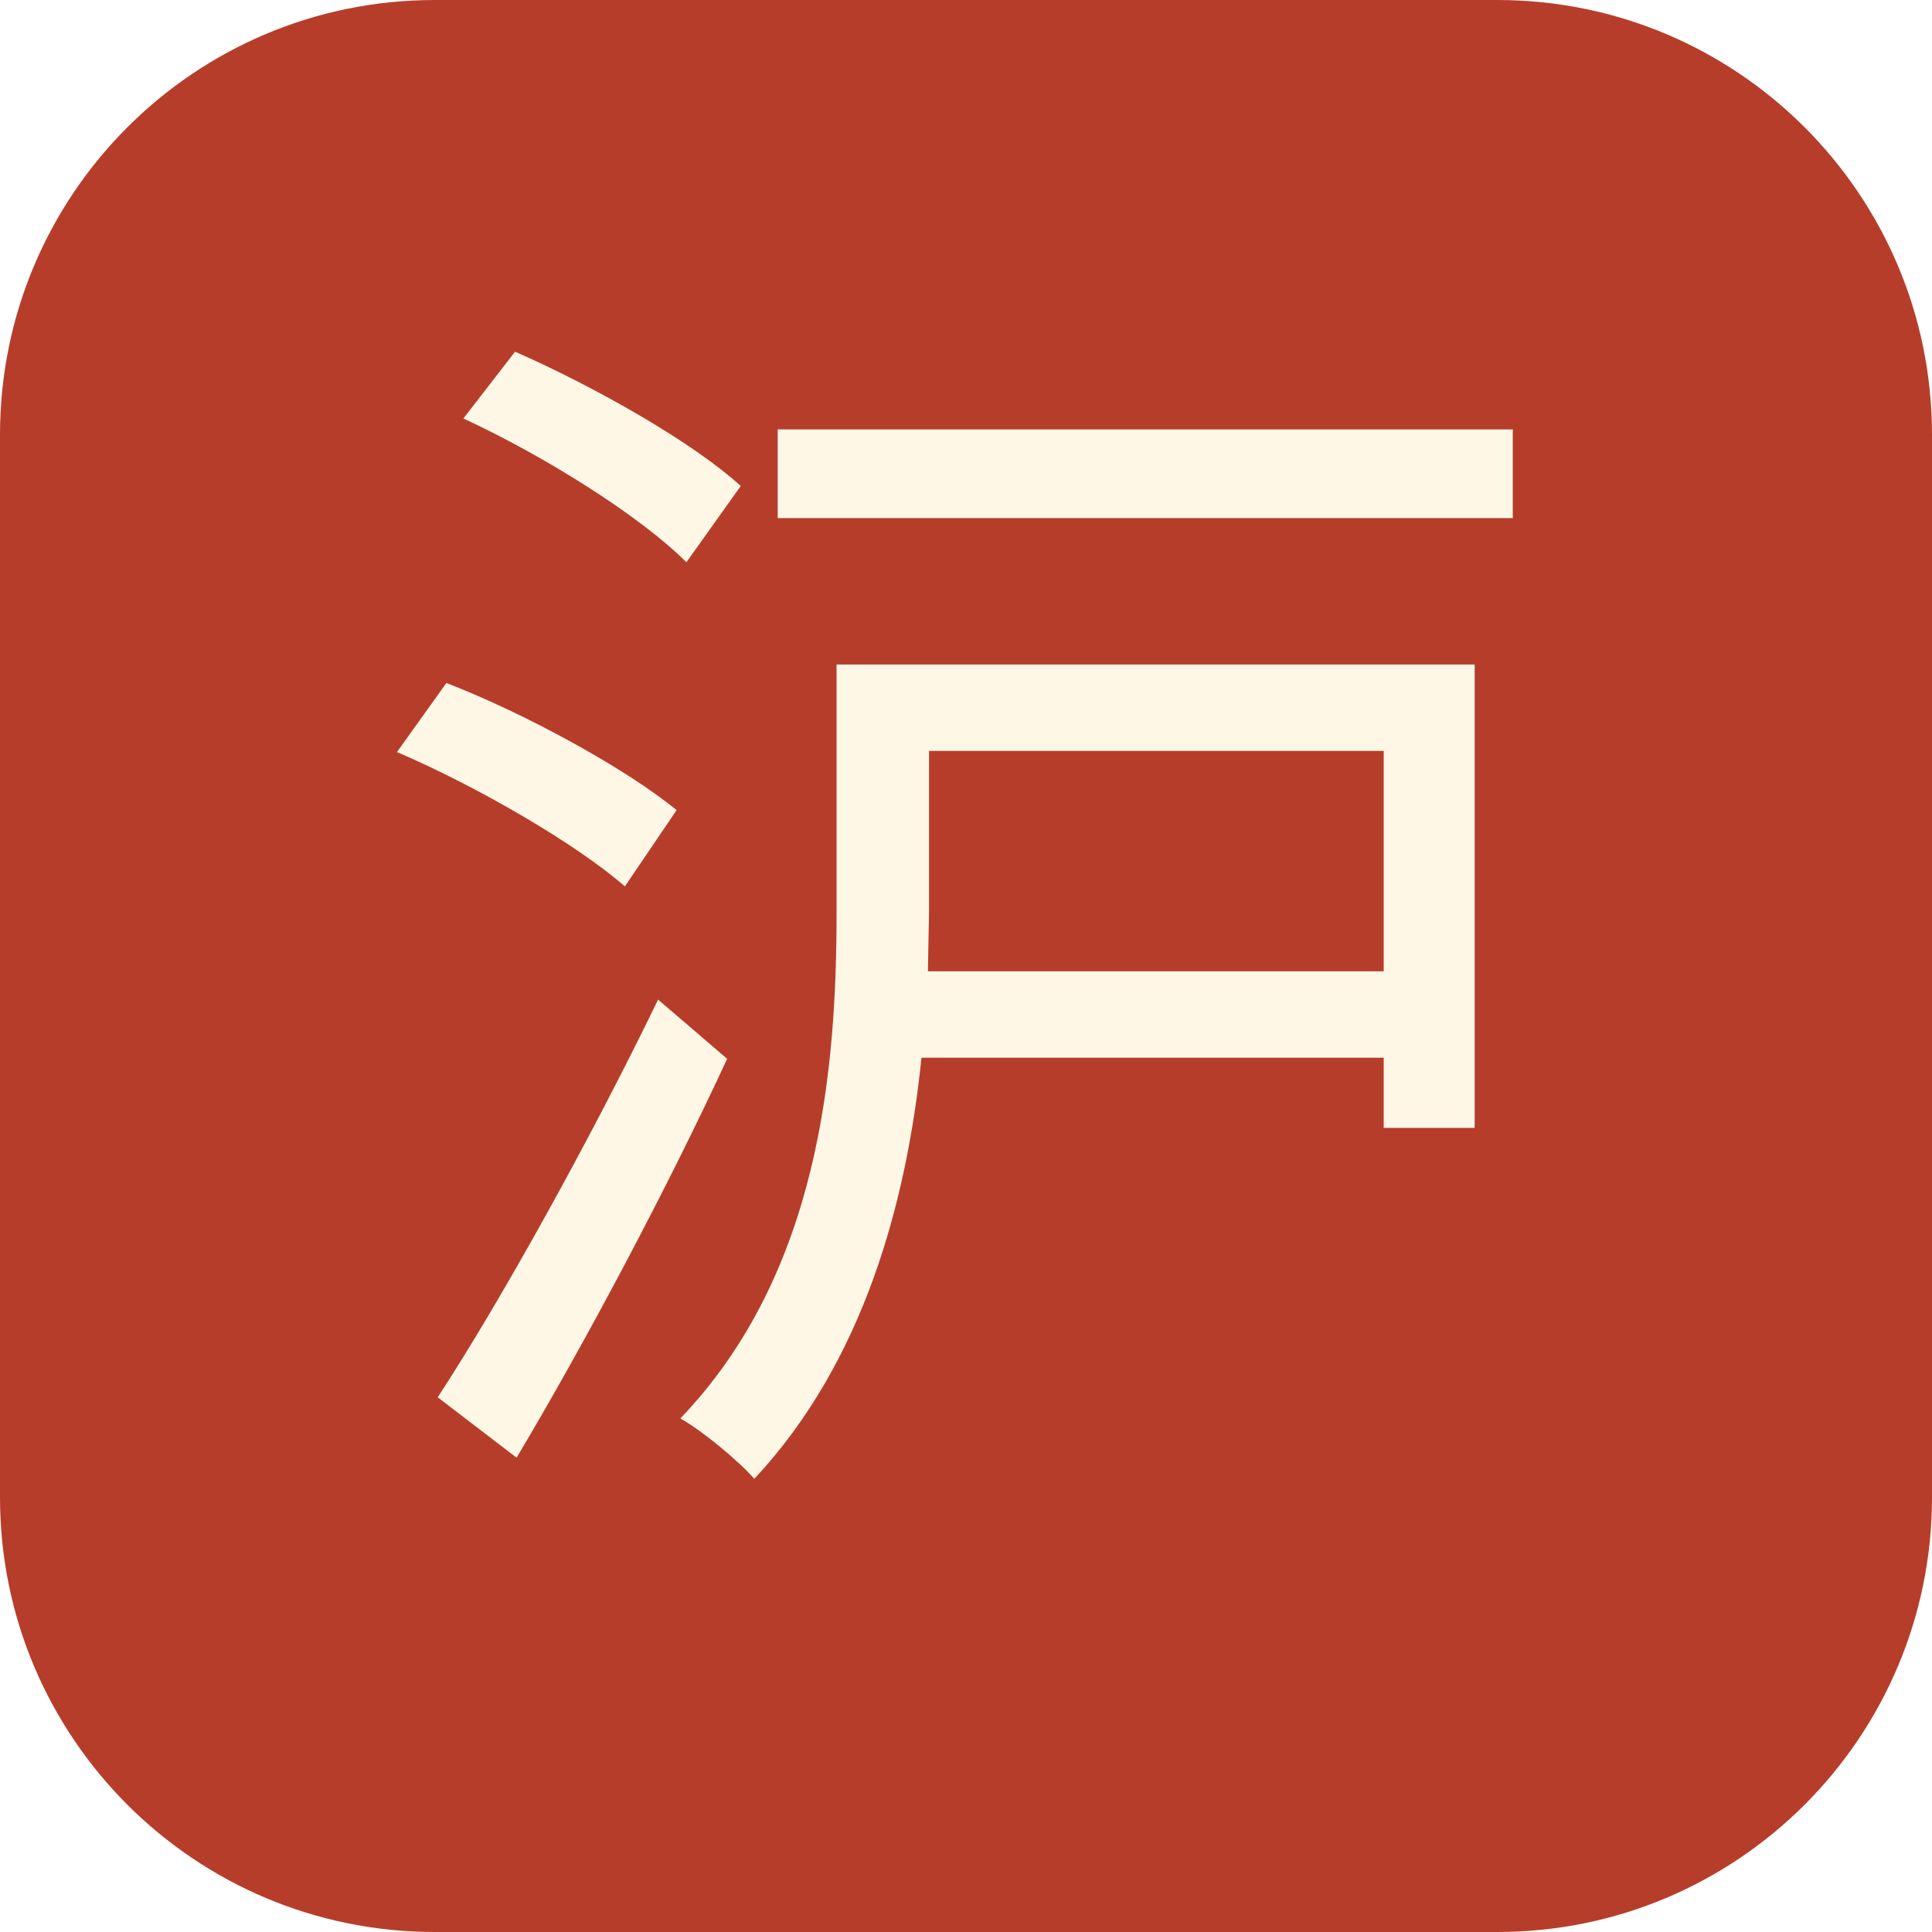
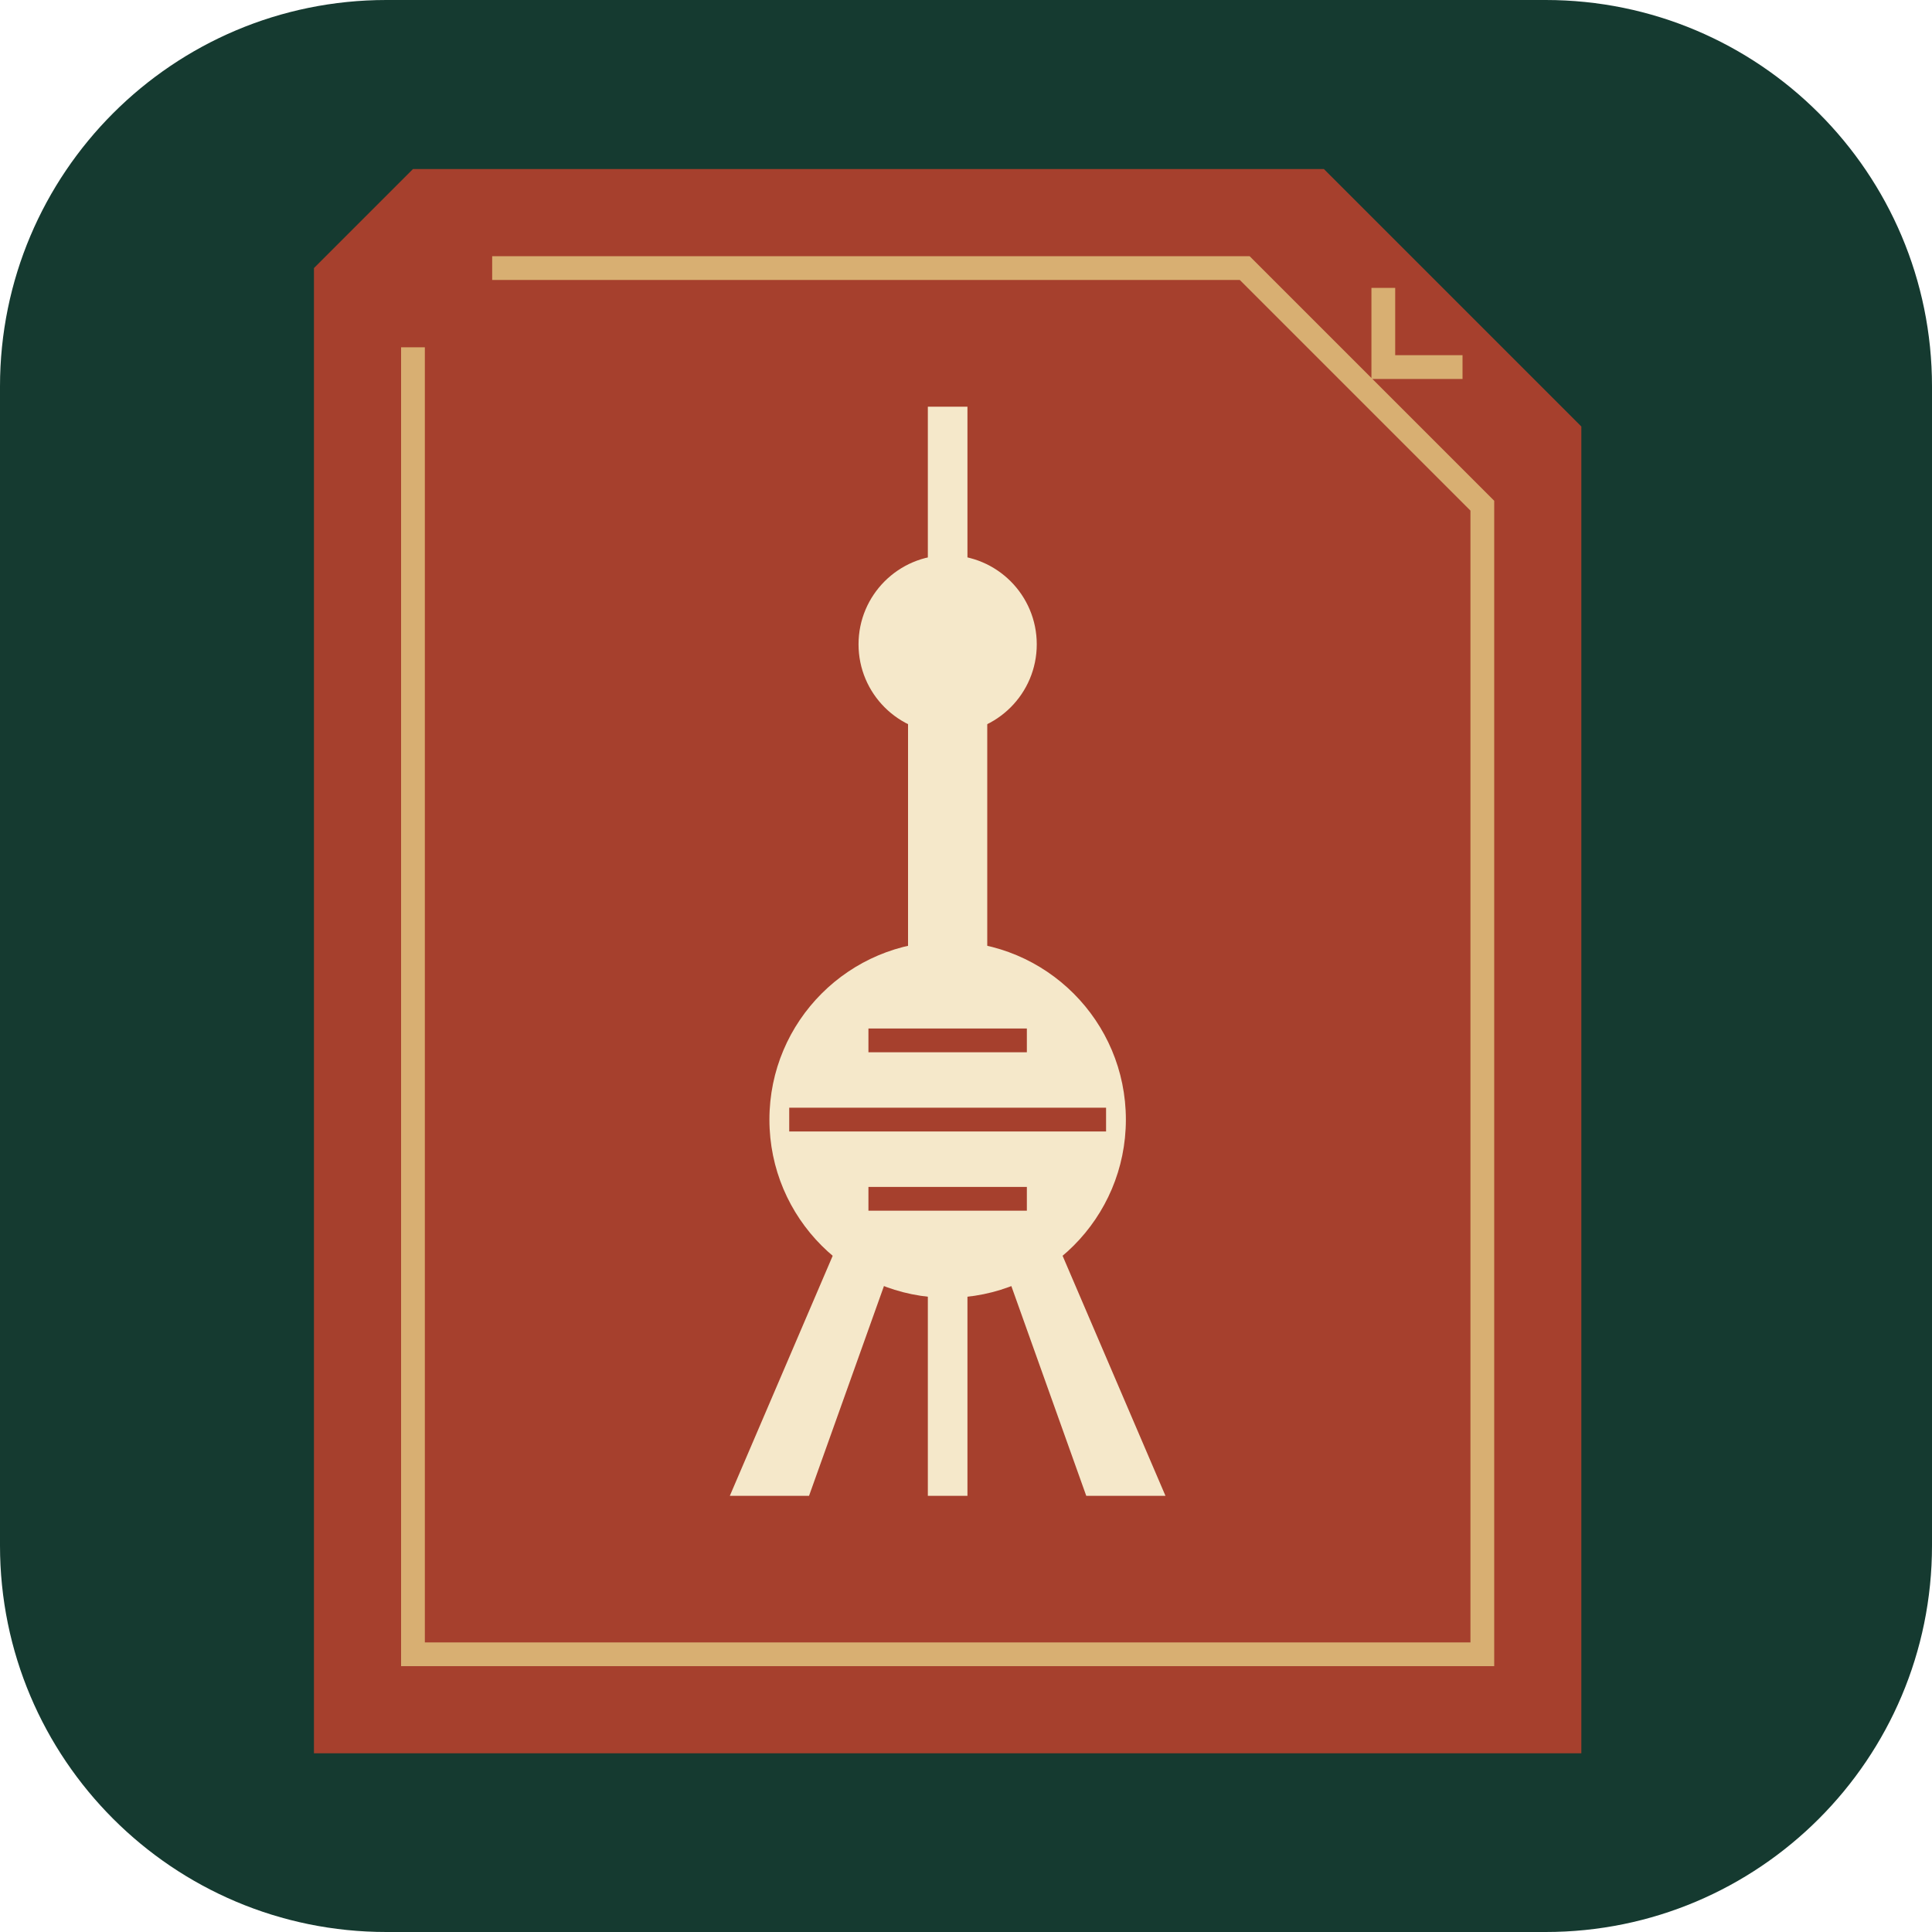
- <svg xmlns="http://www.w3.org/2000/svg" viewBox="0 0 80 80">
-   <rect width="80" height="80" rx="18" fill="#b73d2b" />
-   <text x="40" y="57" text-anchor="middle" font-size="51" fill="#fff7e6" font-family="serif">沪</text>
+ <svg xmlns="http://www.w3.org/2000/svg" viewBox="0 0 80 80" role="img" aria-label="魔都人生">
+   <rect width="80" height="80" rx="16" fill="#153a30" />
+   <g transform="translate(13 7) scale(.82)">
+     <path fill="#a6402d" d="M5 0H51L64 13V80H0V5Z" />
+     <path fill="none" stroke="#d8af72" stroke-width="1.2" d="M9 5H47L59 17V75H5V9M54 6V10H58" />
+     <g fill="#f5e8ca">
+       <path d="M31 12H33V20H31ZM30 27H34V42H30ZM27 53H30L25 67H21ZM34 53H37L43 67H39ZM31 53H33V67H31Z" />
+       <circle cx="32" cy="24" r="4.5" />
+       <circle cx="32" cy="48" r="9" />
+     </g>
+     <g stroke="#a6402d" fill="none">
+       <path d="M24 48H40M28 44H36M28 52H36" stroke-width="1.2" />
+     </g>
+   </g>
</svg>
